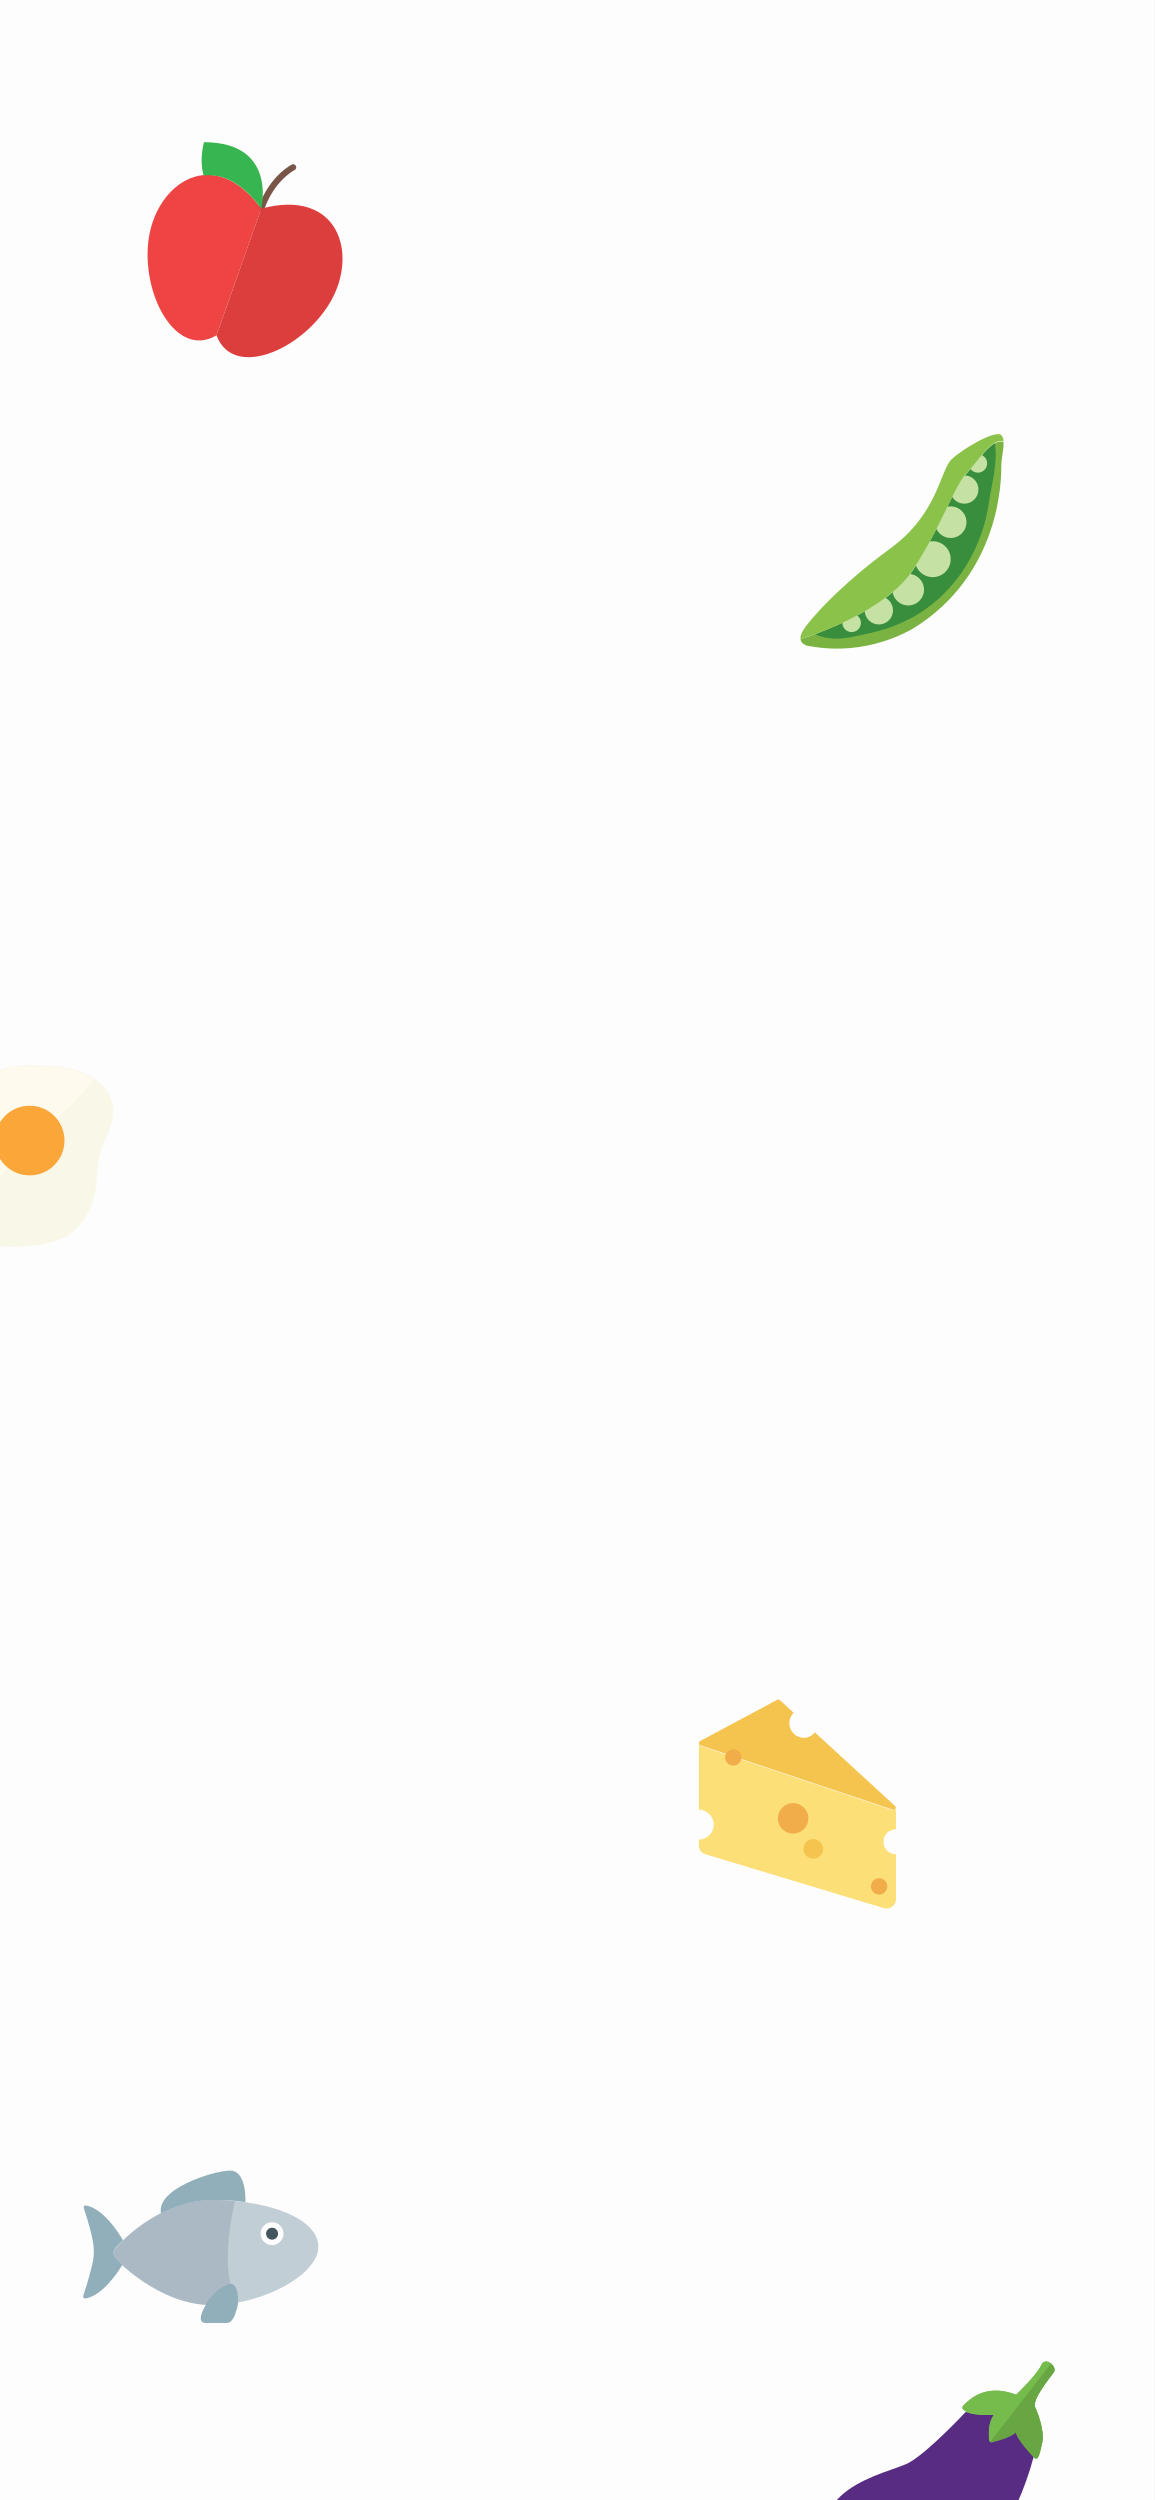
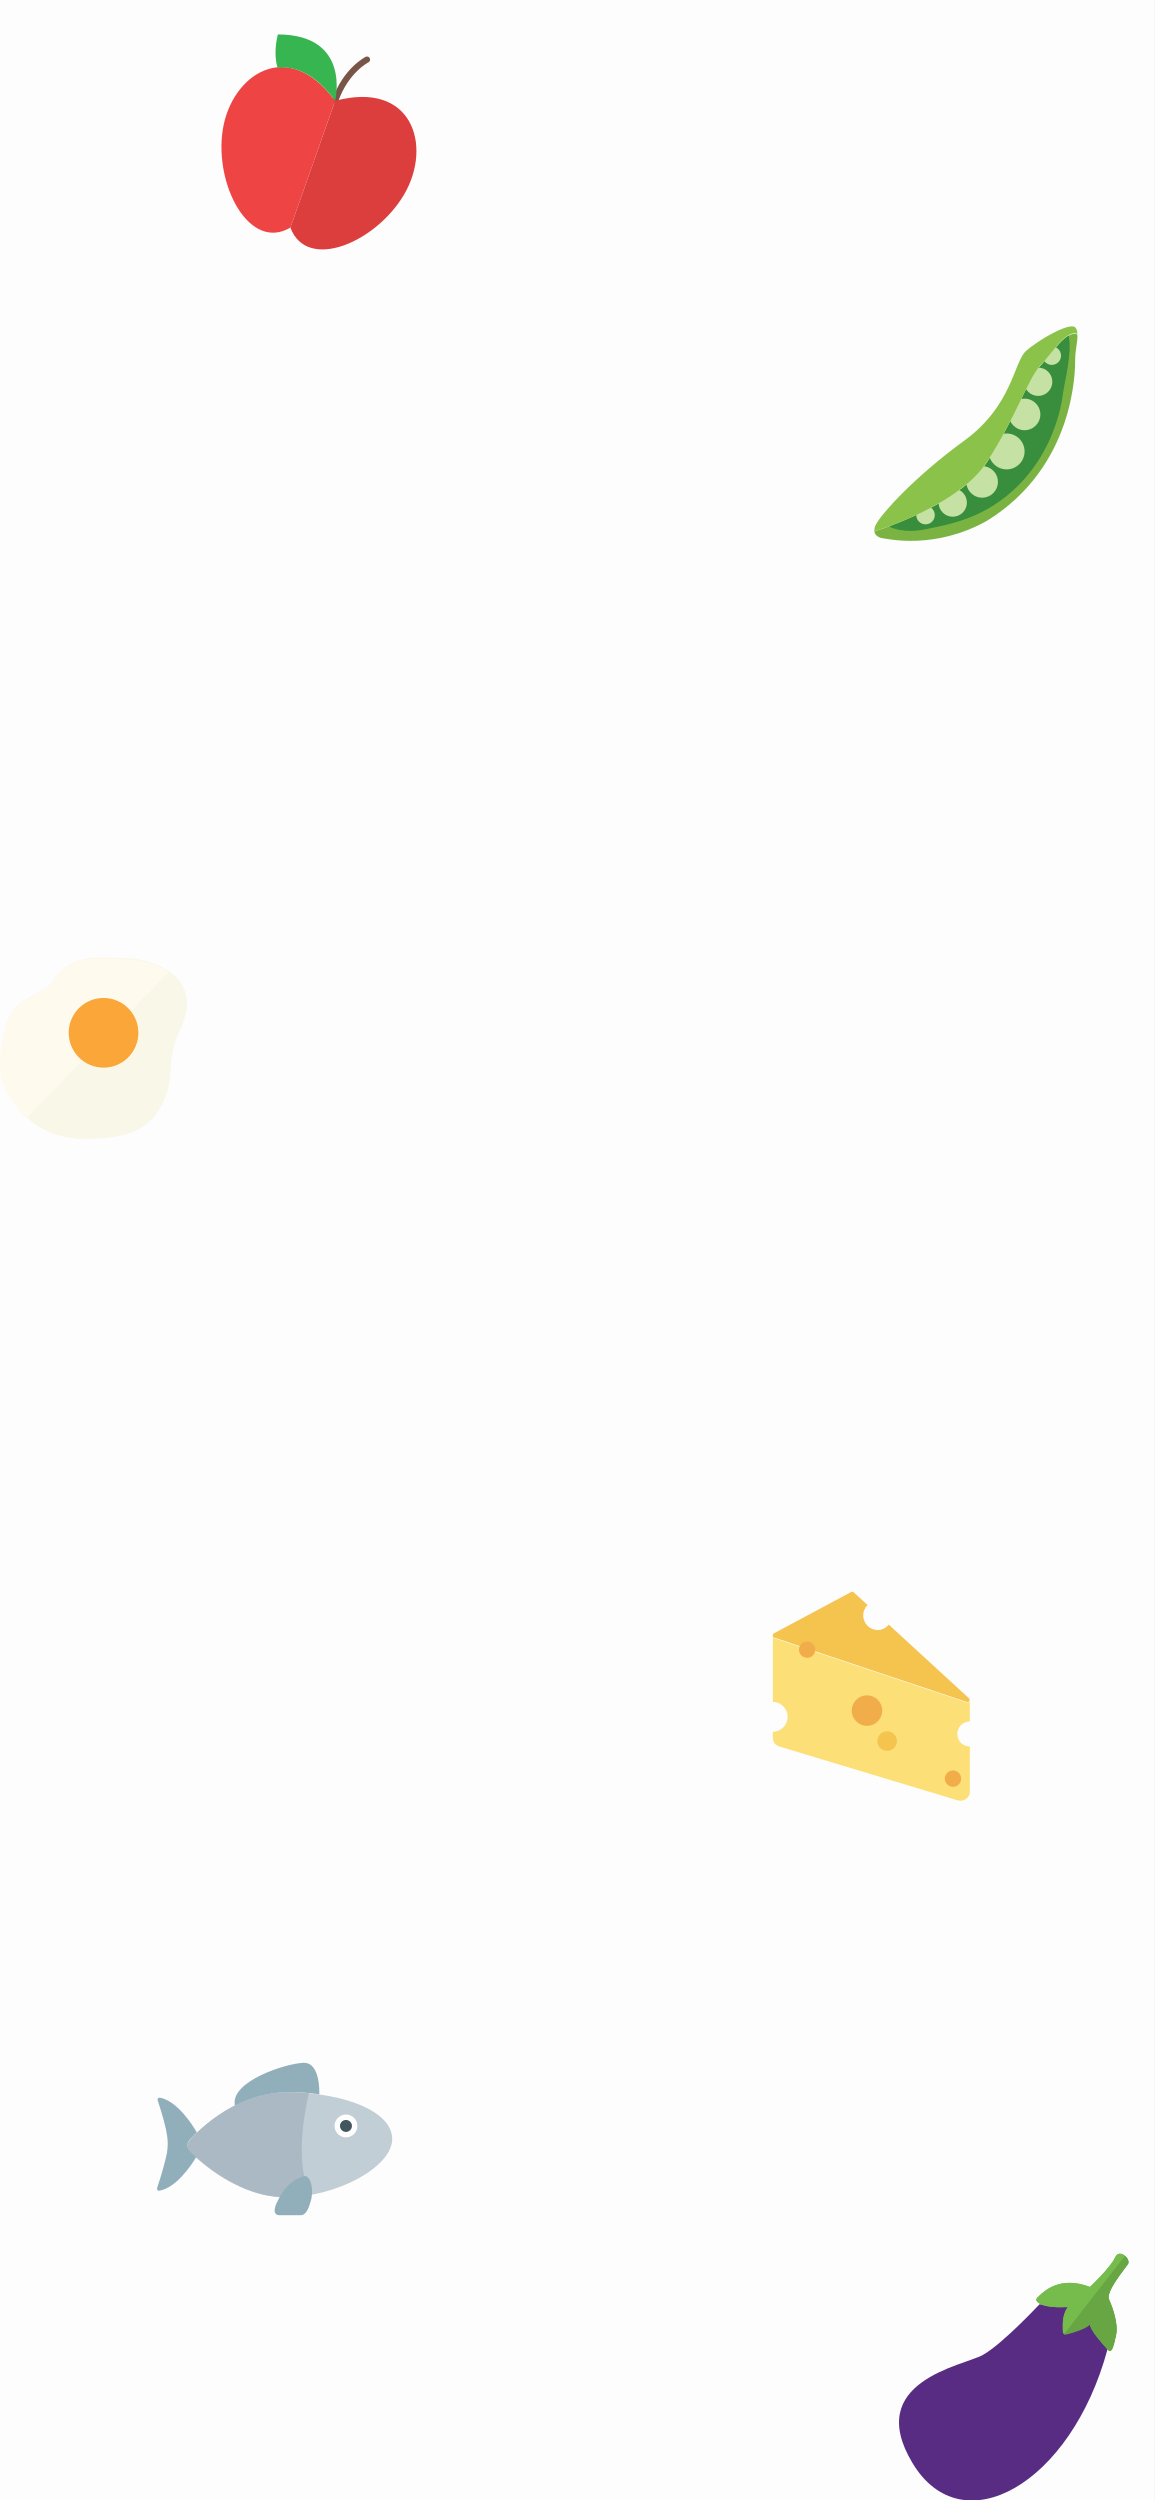
<svg xmlns="http://www.w3.org/2000/svg" width="375" height="812" viewBox="0 0 375 812" fill="none">
  <g clip-path="url(#clip0)">
    <rect width="375" height="812" fill="#FDFDFD" />
-     <path d="M-23.601 375.577C-23.601 375.577 -25.015 383.884 -22.01 389.01C-19.182 394.136 -12.643 404.917 3.618 404.917C19.88 404.917 26.243 400.852 30.131 390.247C32.429 383.354 30.131 378.405 34.727 368.861C43.034 351.186 23.591 346.237 17.052 346.237C10.512 346.237 -0.977 343.939 -6.81 353.66C-9.284 357.195 -16.178 359.139 -18.652 361.967C-21.127 364.795 -21.834 365.502 -23.601 375.577Z" fill="#F9F7E8" />
-     <path d="M-15.537 398.177L30.772 350.808C26.176 347.627 19.99 346.566 16.808 346.566C10.269 346.566 -1.22 344.268 -7.053 353.99C-9.528 357.524 -16.421 359.469 -18.895 362.297C-21.37 365.125 -21.9 365.832 -23.668 375.73C-23.668 375.73 -25.082 384.037 -22.077 389.162C-20.84 391.46 -18.719 394.995 -15.537 398.177Z" fill="#FFFAEE" />
-     <path d="M9.628 381.763C15.875 381.763 20.94 376.699 20.94 370.451C20.94 364.204 15.875 359.139 9.628 359.139C3.38 359.139 -1.685 364.204 -1.685 370.451C-1.685 376.699 3.38 381.763 9.628 381.763Z" fill="#FAA638" />
-     <path d="M291.008 587.246C291.008 587.776 290.478 588.13 289.948 587.953L227.555 567.097C227.201 566.92 227.024 566.743 227.024 566.567V571.339V574.343V587.776C228.262 587.776 229.499 588.307 230.383 589.19C232.327 591.135 232.327 594.139 230.383 596.084C229.499 596.967 228.262 597.498 227.024 597.498V599.442C227.024 600.856 227.908 601.916 229.145 602.27L287.12 619.768C289.064 620.298 291.008 618.884 291.008 616.94V602.27C288.711 602.27 286.943 600.502 286.943 598.205C286.943 595.907 288.711 594.139 291.008 594.139V593.609V590.428V587.246Z" fill="#FCDF76" />
-     <path d="M257.602 595.553C260.336 595.553 262.551 593.338 262.551 590.604C262.551 587.871 260.336 585.656 257.602 585.656C254.869 585.656 252.653 587.871 252.653 590.604C252.653 593.338 254.869 595.553 257.602 595.553Z" fill="#F1AD4A" />
-     <path d="M264.142 603.684C265.9 603.684 267.324 602.259 267.324 600.502C267.324 598.745 265.9 597.321 264.142 597.321C262.385 597.321 260.961 598.745 260.961 600.502C260.961 602.259 262.385 603.684 264.142 603.684Z" fill="#F4C44E" />
-     <path d="M285.529 615.349C286.993 615.349 288.18 614.162 288.18 612.698C288.18 611.234 286.993 610.047 285.529 610.047C284.065 610.047 282.878 611.234 282.878 612.698C282.878 614.162 284.065 615.349 285.529 615.349Z" fill="#F1AD4A" />
-     <path d="M290.655 586.539L264.672 562.678C263.789 563.739 262.551 564.446 261.137 564.446C258.486 564.446 256.365 562.325 256.365 559.673C256.365 558.436 256.895 557.199 257.779 556.315L253.36 552.25C253.184 552.073 252.83 551.896 252.477 552.073L227.378 565.506C226.848 565.86 226.848 566.743 227.555 566.92L289.948 587.776C290.655 588.13 291.362 587.069 290.655 586.539Z" fill="#F4C44E" />
-     <path d="M238.159 573.46C239.623 573.46 240.81 572.273 240.81 570.809C240.81 569.344 239.623 568.157 238.159 568.157C236.695 568.157 235.508 569.344 235.508 570.809C235.508 572.273 236.695 573.46 238.159 573.46Z" fill="#F1AD4A" />
-     <path d="M37.994 729.747C37.994 729.747 51.074 714.547 69.456 714.547C87.838 714.723 103.392 720.733 103.392 729.747C103.392 738.761 85.54 748.659 68.572 748.659C51.604 748.659 37.817 733.989 37.817 733.989C37.817 733.989 35.696 732.221 37.994 729.747Z" fill="#C2CED5" />
-     <path d="M37.994 733.812C37.994 733.812 35.519 732.045 37.994 729.57C37.994 729.57 38.701 728.863 39.938 727.626C38.524 725.152 33.575 717.375 27.919 716.314C27.389 716.314 27.035 716.668 27.212 717.198C28.979 722.5 29.863 726.035 30.217 728.333C30.57 730.277 30.57 732.221 30.217 734.342C29.686 736.817 28.803 740.352 27.035 745.654C26.858 746.185 27.389 746.715 27.742 746.538C33.221 745.654 38.17 738.231 39.761 735.58C38.701 734.519 37.994 733.812 37.994 733.812Z" fill="#91AEBB" />
-     <path d="M52.311 718.965C57.26 716.491 63.093 714.547 69.632 714.547C73.167 714.547 76.525 714.723 79.707 715.254C79.707 715.254 80.237 704.825 74.581 705.002C68.925 705.179 50.543 711.012 52.311 718.965Z" fill="#91AEBB" />
-     <path d="M76.348 714.9C74.051 714.723 71.93 714.547 69.455 714.547C51.073 714.37 37.993 729.747 37.993 729.747C35.519 732.222 37.993 733.989 37.993 733.989C37.993 733.989 51.957 748.659 68.748 748.659C71.576 748.659 74.404 748.306 77.232 747.775C70.516 737.524 76.348 714.9 76.348 714.9Z" fill="#AAB9C4" />
-     <path d="M88.368 729.217C90.418 729.217 92.08 727.555 92.08 725.505C92.08 723.455 90.418 721.793 88.368 721.793C86.318 721.793 84.656 723.455 84.656 725.505C84.656 727.555 86.318 729.217 88.368 729.217Z" fill="white" />
-     <path d="M88.368 727.449C89.442 727.449 90.312 726.579 90.312 725.505C90.312 724.431 89.442 723.561 88.368 723.561C87.294 723.561 86.424 724.431 86.424 725.505C86.424 726.579 87.294 727.449 88.368 727.449Z" fill="#44565D" />
-     <path d="M74.935 741.766C68.925 743.357 66.451 749.366 66.451 749.366C63.446 754.845 66.804 754.492 66.804 754.492C66.804 754.492 70.693 754.492 73.698 754.492C75.465 754.492 76.349 752.017 76.879 750.073C77.94 747.068 77.233 741.766 74.935 741.766Z" fill="#91AEBB" />
-     <path d="M95.21 54.356C95.21 54.356 88.385 57.757 84.913 67.59" stroke="#795548" stroke-width="2" stroke-miterlimit="10" stroke-linecap="round" stroke-linejoin="round" />
-     <path d="M84.853 67.757C69.572 46.802 51.128 59.22 48.35 77.171C45.572 95.122 57.039 116.792 70.315 108.922L84.853 67.757Z" fill="#EF4444" />
-     <path d="M84.854 67.757C109.905 61.046 116.46 82.293 107.349 98.007C98.237 113.722 75.705 123.384 70.316 108.922L84.854 67.757Z" fill="#DB3E3D" />
-     <path d="M84.854 67.757C84.854 67.757 90.211 46.218 66.23 46.184C65.199 50.693 65.306 54.105 66.149 57.027C72.032 56.293 78.688 59.206 84.854 67.757Z" fill="#37B550" />
-     <path d="M313.909 153.875C309.844 158.117 306.132 170.136 296.587 185.159C288.634 197.355 267.247 205.309 260 207.606C260.177 209.197 262.121 209.727 262.121 209.727C264.596 210.081 279.443 213.616 296.411 204.248C325.221 186.573 325.221 155.289 325.221 151.577C325.221 148.749 326.105 145.744 325.928 143.623C322.216 142.209 317.974 149.633 313.909 153.875Z" fill="#7BB342" />
-     <path d="M313.909 153.875C309.844 158.117 306.132 170.136 296.588 185.159C290.048 195.411 274.14 202.481 264.772 206.016C264.772 206.016 269.014 208.49 276.615 206.899C284.215 205.309 296.057 203.541 307.016 192.406C317.975 181.271 320.626 167.661 321.156 163.419C321.686 159.177 324.338 149.81 323.1 143.977C320.096 145.744 316.914 150.693 313.909 153.875Z" fill="#388E3C" />
-     <path d="M276.615 205.309C278.275 205.309 279.62 203.963 279.62 202.304C279.62 200.644 278.275 199.299 276.615 199.299C274.956 199.299 273.61 200.644 273.61 202.304C273.61 203.963 274.956 205.309 276.615 205.309Z" fill="#C5E1A4" />
-     <path d="M302.951 187.457C306.172 187.457 308.784 184.846 308.784 181.624C308.784 178.403 306.172 175.792 302.951 175.792C299.73 175.792 297.118 178.403 297.118 181.624C297.118 184.846 299.73 187.457 302.951 187.457Z" fill="#C5E1A4" />
-     <path d="M294.997 196.648C297.828 196.648 300.123 194.353 300.123 191.522C300.123 188.691 297.828 186.396 294.997 186.396C292.166 186.396 289.871 188.691 289.871 191.522C289.871 194.353 292.166 196.648 294.997 196.648Z" fill="#C5E1A4" />
-     <path d="M285.452 202.834C287.99 202.834 290.048 200.777 290.048 198.239C290.048 195.701 287.99 193.643 285.452 193.643C282.914 193.643 280.856 195.701 280.856 198.239C280.856 200.777 282.914 202.834 285.452 202.834Z" fill="#C5E1A4" />
-     <path d="M308.783 174.731C311.614 174.731 313.909 172.436 313.909 169.605C313.909 166.774 311.614 164.48 308.783 164.48C305.952 164.48 303.657 166.774 303.657 169.605C303.657 172.436 305.952 174.731 308.783 174.731Z" fill="#C5E1A4" />
-     <path d="M313.202 163.596C315.74 163.596 317.798 161.538 317.798 159C317.798 156.462 315.74 154.405 313.202 154.405C310.664 154.405 308.606 156.462 308.606 159C308.606 161.538 310.664 163.596 313.202 163.596Z" fill="#C5E1A4" />
-     <path d="M317.621 153.521C319.28 153.521 320.626 152.176 320.626 150.516C320.626 148.857 319.28 147.512 317.621 147.512C315.961 147.512 314.616 148.857 314.616 150.516C314.616 152.176 315.961 153.521 317.621 153.521Z" fill="#C5E1A4" />
-     <path d="M325.574 148.042C325.751 146.451 326.104 144.861 325.928 143.447C326.104 144.684 325.751 146.275 325.574 148.042Z" fill="#8BC34A" />
-     <path d="M296.587 184.982C306.132 170.136 309.844 158.117 313.909 153.698C317.974 149.456 322.216 142.033 325.928 143.447C325.928 142.563 325.751 141.856 325.221 141.326C323.454 139.558 313.202 145.391 309.137 149.103C305.248 152.814 304.718 166.954 288.987 178.266C273.256 189.755 262.475 201.597 260.53 205.309C260 206.192 260 206.899 260 207.606C267.247 205.309 288.634 197.355 296.587 184.982Z" fill="#8BC34A" />
-     <path d="M262.121 209.727C262.121 209.727 261.944 209.55 262.121 209.727C261.944 209.55 262.121 209.727 262.121 209.727Z" fill="#8BC34A" />
-     <path d="M325.397 149.633C325.397 149.456 325.397 149.103 325.574 148.926C325.397 149.103 325.397 149.279 325.397 149.633Z" fill="#8BC34A" />
-     <path d="M260 207.606C260.177 209.02 261.591 209.551 261.944 209.727C261.591 209.551 260.177 209.02 260 207.606Z" fill="#8BC34A" />
-     <path d="M313.602 783.454C313.602 783.454 301.583 796.356 295.22 799.891C288.857 803.426 256.335 808.375 272.419 835.064C288.503 861.753 323.854 841.957 335.696 798.124C332.338 783.454 332.338 783.454 332.338 783.454H313.602Z" fill="#572C82" />
-     <path d="M330.04 777.798C330.04 777.798 336.756 771.435 338.17 768.253C339.584 765.072 343.296 768.783 342.412 770.197C341.529 771.611 334.989 779.212 336.226 781.863C337.463 784.514 339.231 789.993 338.524 793.175C337.817 796.356 337.11 799.714 335.696 797.947C334.282 796.179 330.04 791.761 330.04 789.817C328.449 791.231 324.03 792.645 322.616 792.998C321.202 793.352 321.202 792.821 321.202 791.231C321.202 789.64 321.026 786.989 322.793 784.337C319.612 784.514 315.546 784.337 313.779 783.277C312.011 782.216 312.365 781.686 313.779 780.449C315.193 779.212 320.319 774.086 330.04 777.798Z" fill="#75BC4C" />
-     <path d="M330.04 777.798C330.04 777.798 336.756 771.435 338.17 768.253C339.584 765.072 343.296 768.783 342.412 770.197C341.529 771.611 334.989 779.212 336.226 781.863C337.463 784.514 339.231 789.993 338.524 793.175C337.817 796.356 337.11 799.714 335.696 797.947C334.282 796.179 330.04 791.761 330.04 789.817C328.449 791.231 324.03 792.645 322.616 792.998C321.202 793.352 321.202 792.821 321.202 791.231C321.202 789.64 321.026 786.989 322.793 784.337C319.612 784.514 315.546 784.337 313.779 783.277C312.011 782.216 312.365 781.686 313.779 780.449C315.193 779.212 320.319 774.086 330.04 777.798Z" fill="#75BC4C" />
-     <path d="M341.352 767.723L321.556 793.175C321.732 793.352 322.086 793.352 322.616 793.175C324.03 792.821 328.626 791.584 330.04 789.993C330.04 791.938 334.105 796.356 335.696 798.124C337.287 799.891 337.817 796.71 338.524 793.352C339.231 789.993 337.463 784.691 336.226 782.04C334.989 779.388 341.529 771.788 342.412 770.374C342.766 769.491 342.236 768.43 341.352 767.723Z" fill="#67A642" />
+     <path d="M0.399 340.577C0.399 340.577 -1.015 348.884 1.99 354.01C4.818 359.136 11.357 369.917 27.619 369.917C43.88 369.917 50.243 365.852 54.131 355.247C56.429 348.354 54.131 343.405 58.727 333.861C67.034 316.186 47.591 311.237 41.051 311.237C34.512 311.237 23.023 308.939 17.19 318.66C14.716 322.195 7.822 324.139 5.348 326.967C2.873 329.795 2.166 330.502 0.399 340.577Z" fill="#F9F7E8" />
+     <path d="M8.463 363.177L54.772 315.808C50.176 312.627 43.99 311.566 40.808 311.566C34.269 311.566 22.78 309.268 16.947 318.99C14.473 322.524 7.579 324.469 5.105 327.297C2.63 330.125 2.1 330.832 0.332 340.73C0.332 340.73 -1.082 349.037 1.923 354.162C3.16 356.46 5.281 359.995 8.463 363.177Z" fill="#FFFAEE" />
+     <path d="M33.627 346.763C39.875 346.763 44.94 341.699 44.94 335.451C44.94 329.204 39.875 324.139 33.627 324.139C27.38 324.139 22.315 329.204 22.315 335.451C22.315 341.699 27.38 346.763 33.627 346.763Z" fill="#FAA638" />
+     <path d="M315.008 552.246C315.008 552.776 314.478 553.13 313.948 552.953L251.555 532.097C251.201 531.92 251.024 531.743 251.024 531.567V536.339V539.343V552.776C252.262 552.776 253.499 553.307 254.383 554.19C256.327 556.135 256.327 559.139 254.383 561.084C253.499 561.967 252.262 562.498 251.024 562.498V564.442C251.024 565.856 251.908 566.916 253.145 567.27L311.12 584.768C313.064 585.298 315.008 583.884 315.008 581.94V567.27C312.711 567.27 310.943 565.502 310.943 563.205C310.943 560.907 312.711 559.139 315.008 559.139V558.609V555.428V552.246Z" fill="#FCDF76" />
+     <path d="M281.602 560.553C284.336 560.553 286.551 558.338 286.551 555.604C286.551 552.871 284.336 550.656 281.602 550.656C278.869 550.656 276.653 552.871 276.653 555.604C276.653 558.338 278.869 560.553 281.602 560.553Z" fill="#F1AD4A" />
+     <path d="M288.142 568.684C289.9 568.684 291.324 567.259 291.324 565.502C291.324 563.745 289.9 562.321 288.142 562.321C286.385 562.321 284.961 563.745 284.961 565.502C284.961 567.259 286.385 568.684 288.142 568.684Z" fill="#F4C44E" />
+     <path d="M309.529 580.349C310.993 580.349 312.18 579.162 312.18 577.698C312.18 576.234 310.993 575.047 309.529 575.047C308.065 575.047 306.878 576.234 306.878 577.698C306.878 579.162 308.065 580.349 309.529 580.349Z" fill="#F1AD4A" />
+     <path d="M314.655 551.539L288.672 527.678C287.789 528.739 286.551 529.446 285.137 529.446C282.486 529.446 280.365 527.325 280.365 524.673C280.365 523.436 280.895 522.199 281.779 521.315L277.36 517.25C277.184 517.073 276.83 516.896 276.477 517.073L251.378 530.506C250.848 530.86 250.848 531.743 251.555 531.92L313.948 552.776C314.655 553.13 315.362 552.069 314.655 551.539Z" fill="#F4C44E" />
+     <path d="M262.159 538.46C263.623 538.46 264.81 537.273 264.81 535.809C264.81 534.344 263.623 533.157 262.159 533.157C260.695 533.157 259.508 534.344 259.508 535.809C259.508 537.273 260.695 538.46 262.159 538.46Z" fill="#F1AD4A" />
+     <path d="M61.994 694.747C61.994 694.747 75.073 679.547 93.456 679.547C111.838 679.723 127.392 685.733 127.392 694.747C127.392 703.761 109.54 713.659 92.572 713.659C75.604 713.659 61.817 698.989 61.817 698.989C61.817 698.989 59.696 697.221 61.994 694.747Z" fill="#C2CED5" />
+     <path d="M61.994 698.812C61.994 698.812 59.519 697.045 61.994 694.57C61.994 694.57 62.701 693.863 63.938 692.626C62.524 690.152 57.575 682.375 51.919 681.314C51.389 681.314 51.035 681.668 51.212 682.198C52.979 687.5 53.863 691.035 54.217 693.333C54.57 695.277 54.57 697.221 54.217 699.342C53.686 701.817 52.803 705.352 51.035 710.654C50.858 711.185 51.389 711.715 51.742 711.538C57.221 710.654 62.17 703.231 63.761 700.58C62.701 699.519 61.994 698.812 61.994 698.812Z" fill="#91AEBB" />
+     <path d="M76.311 683.965C81.26 681.491 87.093 679.547 93.632 679.547C97.167 679.547 100.526 679.723 103.707 680.254C103.707 680.254 104.237 669.825 98.581 670.002C92.925 670.179 74.543 676.012 76.311 683.965Z" fill="#91AEBB" />
+     <path d="M100.348 679.9C98.051 679.723 95.93 679.547 93.455 679.547C75.073 679.37 61.993 694.747 61.993 694.747C59.519 697.222 61.993 698.989 61.993 698.989C61.993 698.989 75.957 713.659 92.748 713.659C95.576 713.659 98.404 713.306 101.232 712.775C94.516 702.524 100.348 679.9 100.348 679.9Z" fill="#AAB9C4" />
+     <path d="M112.368 694.217C114.418 694.217 116.08 692.555 116.08 690.505C116.08 688.455 114.418 686.793 112.368 686.793C110.318 686.793 108.656 688.455 108.656 690.505C108.656 692.555 110.318 694.217 112.368 694.217Z" fill="white" />
+     <path d="M112.368 692.449C113.442 692.449 114.312 691.579 114.312 690.505C114.312 689.431 113.442 688.561 112.368 688.561C111.294 688.561 110.424 689.431 110.424 690.505C110.424 691.579 111.294 692.449 112.368 692.449Z" fill="#44565D" />
+     <path d="M98.935 706.766C92.925 708.357 90.451 714.366 90.451 714.366C87.446 719.845 90.804 719.492 90.804 719.492C90.804 719.492 94.693 719.492 97.698 719.492C99.465 719.492 100.349 717.017 100.879 715.073C101.94 712.068 101.233 706.766 98.935 706.766Z" fill="#91AEBB" />
+     <path d="M119.21 19.357C119.21 19.357 112.385 22.757 108.913 32.59" stroke="#795548" stroke-width="2" stroke-miterlimit="10" stroke-linecap="round" stroke-linejoin="round" />
+     <path d="M108.853 32.757C93.572 11.802 75.128 24.22 72.35 42.171C69.572 60.122 81.039 81.792 94.315 73.922L108.853 32.757Z" fill="#EF4444" />
+     <path d="M108.854 32.757C133.905 26.046 140.46 47.293 131.349 63.008C122.238 78.722 99.705 88.384 94.316 73.922L108.854 32.757Z" fill="#DB3E3D" />
+     <path d="M108.854 32.757C108.854 32.757 114.211 11.218 90.23 11.184C89.199 15.693 89.306 19.105 90.149 22.027C96.032 21.293 102.688 24.206 108.854 32.757Z" fill="#37B550" />
+     <path d="M337.909 118.875C333.844 123.117 330.132 135.136 320.587 150.159C312.634 162.355 291.247 170.309 284 172.606C284.177 174.197 286.121 174.727 286.121 174.727C288.596 175.081 303.443 178.616 320.411 169.248C349.221 151.573 349.221 120.289 349.221 116.577C349.221 113.749 350.105 110.744 349.928 108.623C346.216 107.209 341.974 114.633 337.909 118.875Z" fill="#7BB342" />
+     <path d="M337.909 118.875C333.844 123.117 330.132 135.136 320.588 150.159C314.048 160.411 298.14 167.481 288.772 171.016C288.772 171.016 293.014 173.49 300.615 171.899C308.215 170.309 320.057 168.541 331.016 157.406C341.975 146.271 344.626 132.661 345.156 128.419C345.686 124.177 348.338 114.81 347.1 108.977C344.096 110.744 340.914 115.693 337.909 118.875Z" fill="#388E3C" />
+     <path d="M300.615 170.309C302.275 170.309 303.62 168.963 303.62 167.304C303.62 165.644 302.275 164.299 300.615 164.299C298.956 164.299 297.61 165.644 297.61 167.304C297.61 168.963 298.956 170.309 300.615 170.309Z" fill="#C5E1A4" />
+     <path d="M326.951 152.457C330.172 152.457 332.784 149.846 332.784 146.624C332.784 143.403 330.172 140.792 326.951 140.792C323.73 140.792 321.118 143.403 321.118 146.624C321.118 149.846 323.73 152.457 326.951 152.457Z" fill="#C5E1A4" />
+     <path d="M318.997 161.648C321.828 161.648 324.123 159.353 324.123 156.522C324.123 153.691 321.828 151.396 318.997 151.396C316.166 151.396 313.871 153.691 313.871 156.522C313.871 159.353 316.166 161.648 318.997 161.648Z" fill="#C5E1A4" />
+     <path d="M309.452 167.834C311.99 167.834 314.048 165.777 314.048 163.239C314.048 160.701 311.99 158.643 309.452 158.643C306.914 158.643 304.856 160.701 304.856 163.239C304.856 165.777 306.914 167.834 309.452 167.834Z" fill="#C5E1A4" />
+     <path d="M332.783 139.731C335.614 139.731 337.909 137.436 337.909 134.605C337.909 131.774 335.614 129.48 332.783 129.48C329.952 129.48 327.657 131.774 327.657 134.605C327.657 137.436 329.952 139.731 332.783 139.731Z" fill="#C5E1A4" />
+     <path d="M337.202 128.596C339.74 128.596 341.798 126.538 341.798 124C341.798 121.462 339.74 119.405 337.202 119.405C334.664 119.405 332.606 121.462 332.606 124C332.606 126.538 334.664 128.596 337.202 128.596Z" fill="#C5E1A4" />
+     <path d="M341.621 118.521C343.28 118.521 344.626 117.176 344.626 115.516C344.626 113.857 343.28 112.512 341.621 112.512C339.961 112.512 338.616 113.857 338.616 115.516C338.616 117.176 339.961 118.521 341.621 118.521Z" fill="#C5E1A4" />
+     <path d="M349.574 113.042C349.751 111.451 350.104 109.861 349.928 108.447C350.104 109.684 349.751 111.275 349.574 113.042Z" fill="#8BC34A" />
+     <path d="M320.587 149.982C330.132 135.136 333.844 123.117 337.909 118.698C341.974 114.456 346.216 107.033 349.928 108.447C349.928 107.563 349.751 106.856 349.221 106.326C347.454 104.558 337.202 110.391 333.137 114.103C329.248 117.814 328.718 131.954 312.987 143.266C297.256 154.755 286.475 166.597 284.53 170.309C284 171.192 284 171.899 284 172.606C291.247 170.309 312.634 162.355 320.587 149.982Z" fill="#8BC34A" />
+     <path d="M286.121 174.727C286.121 174.727 285.944 174.55 286.121 174.727C285.944 174.55 286.121 174.727 286.121 174.727Z" fill="#8BC34A" />
+     <path d="M349.397 114.633C349.397 114.456 349.397 114.103 349.574 113.926C349.397 114.103 349.397 114.279 349.397 114.633Z" fill="#8BC34A" />
+     <path d="M284 172.606C284.177 174.02 285.591 174.551 285.944 174.727C285.591 174.551 284.177 174.02 284 172.606Z" fill="#8BC34A" />
+     <path d="M337.602 748.454C337.602 748.454 325.583 761.356 319.22 764.891C312.857 768.426 280.335 773.375 296.419 800.064C312.503 826.753 347.854 806.957 359.696 763.124C356.338 748.454 356.338 748.454 356.338 748.454H337.602Z" fill="#572C82" />
+     <path d="M354.04 742.798C354.04 742.798 360.756 736.435 362.17 733.253C363.584 730.072 367.296 733.783 366.412 735.197C365.529 736.611 358.989 744.212 360.226 746.863C361.463 749.514 363.231 754.993 362.524 758.175C361.817 761.356 361.11 764.714 359.696 762.947C358.282 761.179 354.04 756.761 354.04 754.817C352.449 756.231 348.03 757.645 346.616 757.998C345.202 758.352 345.202 757.821 345.202 756.231C345.202 754.64 345.026 751.989 346.793 749.337C343.612 749.514 339.546 749.337 337.779 748.277C336.011 747.216 336.365 746.686 337.779 745.449C339.193 744.212 344.319 739.086 354.04 742.798Z" fill="#75BC4C" />
+     <path d="M354.04 742.798C354.04 742.798 360.756 736.435 362.17 733.253C363.584 730.072 367.296 733.783 366.412 735.197C365.529 736.611 358.989 744.212 360.226 746.863C361.463 749.514 363.231 754.993 362.524 758.175C361.817 761.356 361.11 764.714 359.696 762.947C358.282 761.179 354.04 756.761 354.04 754.817C352.449 756.231 348.03 757.645 346.616 757.998C345.202 758.352 345.202 757.821 345.202 756.231C345.202 754.64 345.026 751.989 346.793 749.337C343.612 749.514 339.546 749.337 337.779 748.277C336.011 747.216 336.365 746.686 337.779 745.449C339.193 744.212 344.319 739.086 354.04 742.798Z" fill="#75BC4C" />
+     <path d="M365.352 732.723L345.556 758.175C345.732 758.352 346.086 758.352 346.616 758.175C348.03 757.821 352.626 756.584 354.04 754.993C354.04 756.938 358.105 761.356 359.696 763.124C361.287 764.891 361.817 761.71 362.524 758.352C363.231 754.993 361.463 749.691 360.226 747.04C358.989 744.388 365.529 736.788 366.412 735.374C366.766 734.491 366.236 733.43 365.352 732.723Z" fill="#67A642" />
  </g>
  <defs>
    <clipPath id="clip0">
      <rect width="375" height="812" fill="white" />
    </clipPath>
  </defs>
</svg>
